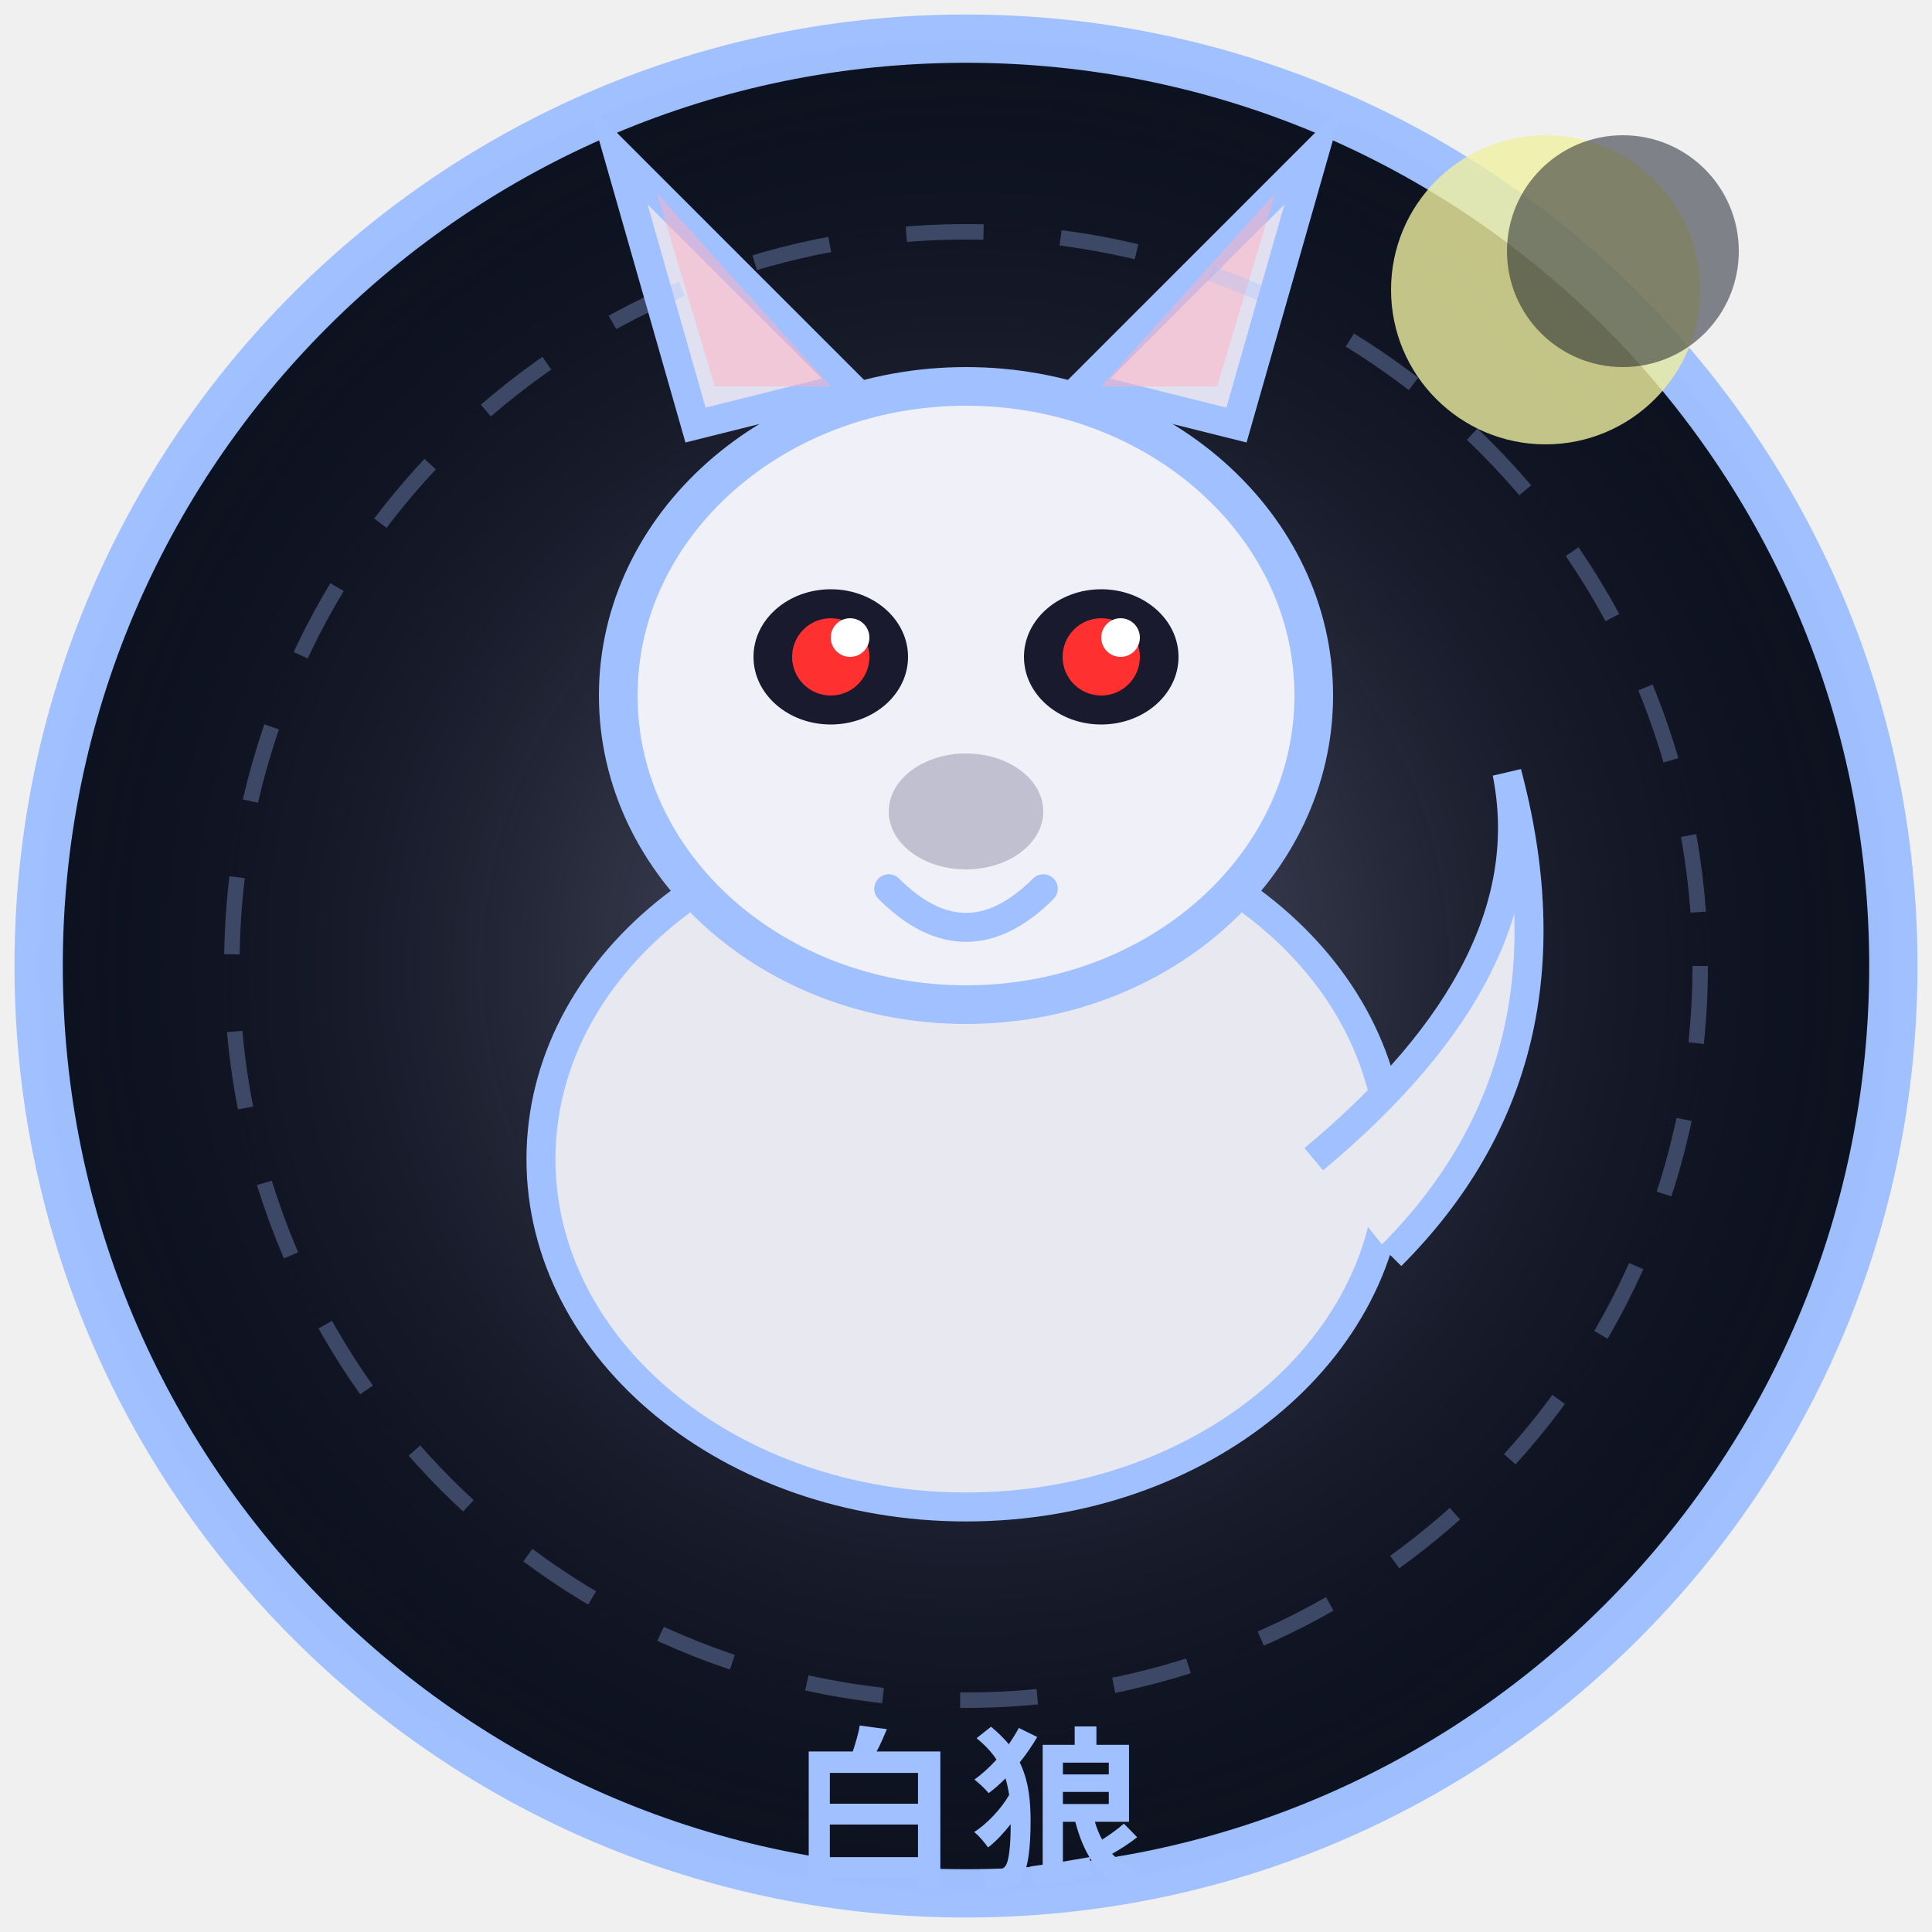
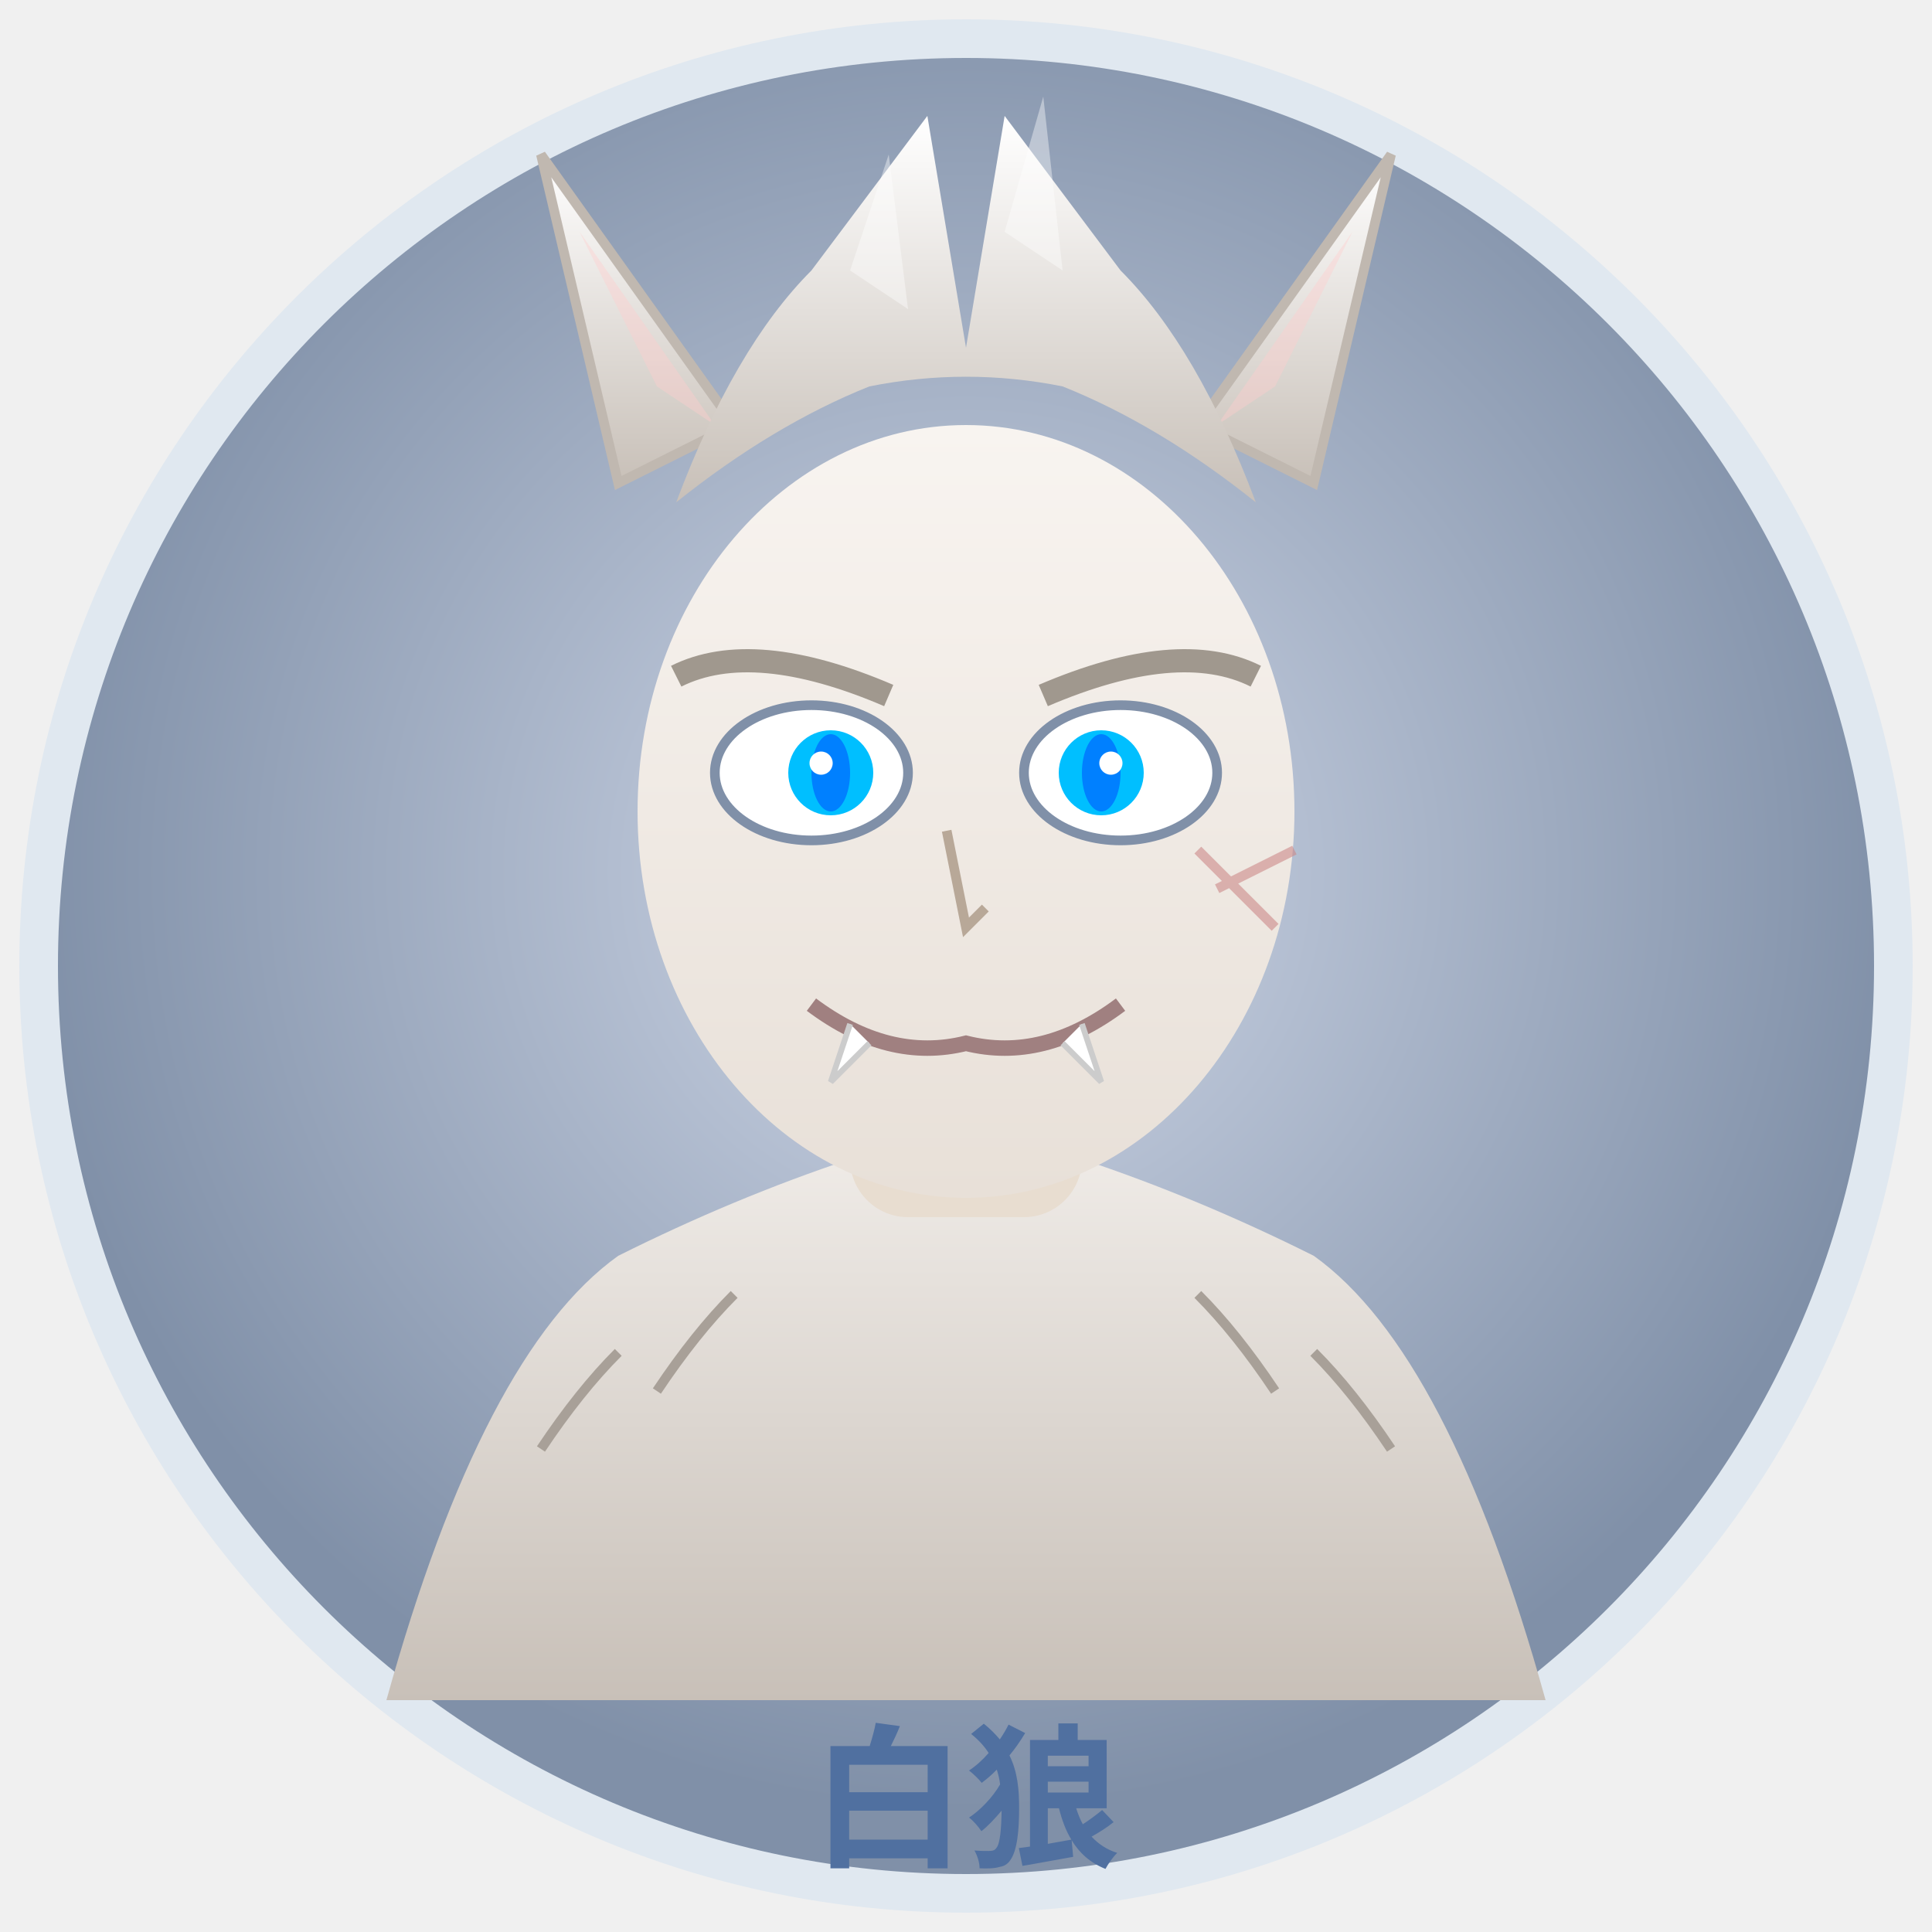
- <svg xmlns="http://www.w3.org/2000/svg" viewBox="0 0 100 100">
+ <svg xmlns="http://www.w3.org/2000/svg" viewBox="0 0 100 100" width="100" height="100">
  <defs>
-     <radialGradient id="m3Glow" cx="50%" cy="50%" r="50%">
-       <stop offset="0%" stop-color="#E0E0FF" stop-opacity="0.4" />
-       <stop offset="100%" stop-color="#0D0A1A" stop-opacity="0" />
+     <radialGradient id="m3bg" cx="50%" cy="45%" r="50%">
+       <stop offset="0%" stop-color="#d0d8e8" />
+       <stop offset="100%" stop-color="#8090a8" />
    </radialGradient>
+     <linearGradient id="m3face" x1="0" y1="0" x2="0" y2="1">
+       <stop offset="0%" stop-color="#f8f4f0" />
+       <stop offset="100%" stop-color="#e8e0d8" />
+     </linearGradient>
+     <linearGradient id="m3hair" x1="0" y1="1" x2="0" y2="0">
+       <stop offset="0%" stop-color="#c8c0b8" />
+       <stop offset="100%" stop-color="#ffffff" />
+     </linearGradient>
+     <linearGradient id="m3fur" x1="0" y1="0" x2="0" y2="1">
+       <stop offset="0%" stop-color="#f0ece8" />
+       <stop offset="100%" stop-color="#c8c0b8" />
+     </linearGradient>
+     <filter id="m3glow">
+       <feGaussianBlur stdDeviation="1.2" result="blur" />
+       <feMerge>
+         <feMergeNode in="blur" />
+         <feMergeNode in="SourceGraphic" />
+       </feMerge>
+     </filter>
  </defs>
-   <circle cx="50" cy="50" r="48" fill="#0D1220" stroke="#A0C0FF" stroke-width="2.5" />
-   <circle cx="50" cy="50" r="48" fill="url(#m3Glow)" />
-   <ellipse cx="50" cy="60" rx="22" ry="18" fill="#E8E8F0" stroke="#A0C0FF" stroke-width="1.5" />
-   <ellipse cx="50" cy="36" rx="18" ry="16" fill="#F0F0F8" stroke="#A0C0FF" stroke-width="2" />
-   <polygon points="36,22 32,8 44,20" fill="#E0E0F0" stroke="#A0C0FF" stroke-width="1.5" />
-   <polygon points="64,22 68,8 56,20" fill="#E0E0F0" stroke="#A0C0FF" stroke-width="1.5" />
-   <polygon points="37,20 34,10 43,20" fill="#FFB0C0" opacity="0.5" />
-   <polygon points="63,20 66,10 57,20" fill="#FFB0C0" opacity="0.5" />
-   <ellipse cx="43" cy="34" rx="4" ry="3.5" fill="#1A1A2E" />
-   <ellipse cx="57" cy="34" rx="4" ry="3.5" fill="#1A1A2E" />
-   <circle cx="43" cy="34" r="2" fill="#FF3030" />
-   <circle cx="57" cy="34" r="2" fill="#FF3030" />
-   <circle cx="44" cy="33" r="1" fill="white" />
-   <circle cx="58" cy="33" r="1" fill="white" />
-   <ellipse cx="50" cy="42" rx="4" ry="3" fill="#C0C0D0" />
-   <path d="M46 46 Q50 50 54 46" fill="none" stroke="#A0C0FF" stroke-width="1.5" stroke-linecap="round" />
-   <path d="M68 60 Q80 50 78 40 Q82 55 72 65" fill="#E8E8F0" stroke="#A0C0FF" stroke-width="1.5" />
-   <circle cx="50" cy="50" r="38" fill="none" stroke="#A0C0FF" stroke-width="0.8" opacity="0.3" stroke-dasharray="4 4" />
-   <circle cx="80" cy="15" r="8" fill="#F0F0A0" opacity="0.8" />
-   <circle cx="84" cy="13" r="6" fill="#0D1220" opacity="0.5" />
-   <text x="50" y="97" font-family="Arial" font-size="9" font-weight="900" fill="#A0C0FF" text-anchor="middle" letter-spacing="0.5">白狼</text>
+   <circle cx="50" cy="50" r="48" fill="url(#m3bg)" stroke="#e0e8f0" stroke-width="2" />
+   <path d="M20,88 Q25,70 32,65 Q38,62 44,60 L50,59 L56,60 Q62,62 68,65 Q75,70 80,88" fill="url(#m3fur)" />
+   <path d="M28,75 Q30,72 32,70" stroke="#a8a098" stroke-width="0.5" fill="none" />
+   <path d="M34,72 Q36,69 38,67" stroke="#a8a098" stroke-width="0.5" fill="none" />
+   <path d="M72,75 Q70,72 68,70" stroke="#a8a098" stroke-width="0.5" fill="none" />
+   <path d="M66,72 Q64,69 62,67" stroke="#a8a098" stroke-width="0.5" fill="none" />
+   <rect x="44" y="56" width="12" height="7" rx="3" fill="#e8ddd0" />
+   <ellipse cx="50" cy="42" rx="17" ry="20" fill="url(#m3face)" />
+   <path d="M32,25 L28,8 L38,22Z" fill="url(#m3hair)" stroke="#c0b8b0" stroke-width="0.5" />
+   <path d="M34,20 L30,12 L37,22Z" fill="#ffcccc" opacity="0.4" />
+   <path d="M68,25 L72,8 L62,22Z" fill="url(#m3hair)" stroke="#c0b8b0" stroke-width="0.5" />
+   <path d="M66,20 L70,12 L63,22Z" fill="#ffcccc" opacity="0.4" />
+   <path d="M35,26 Q38,18 42,14 Q45,10 48,6 Q49,12 50,18 Q51,12 52,6 Q55,10 58,14 Q62,18 65,26 Q60,22 55,20 Q50,19 45,20 Q40,22 35,26Z" fill="url(#m3hair)" />
+   <path d="M44,14 L46,8 L47,16" fill="white" opacity="0.4" />
+   <path d="M52,12 L54,5 L55,14" fill="white" opacity="0.4" />
+   <ellipse cx="42" cy="40" rx="5" ry="3.5" fill="white" stroke="#8090a8" stroke-width="0.5" />
+   <circle cx="43" cy="40" r="2.2" fill="#00BFFF" />
+   <ellipse cx="43" cy="40" rx="1" ry="2" fill="#0080FF" />
+   <circle cx="42.5" cy="39.5" r="0.6" fill="white" />
+   <ellipse cx="58" cy="40" rx="5" ry="3.5" fill="white" stroke="#8090a8" stroke-width="0.5" />
+   <circle cx="57" cy="40" r="2.2" fill="#00BFFF" />
+   <ellipse cx="57" cy="40" rx="1" ry="2" fill="#0080FF" />
+   <circle cx="57.5" cy="39.5" r="0.6" fill="white" />
+   <path d="M35,35 Q39,33 46,36" stroke="#a0988e" stroke-width="1.2" fill="none" />
+   <path d="M54,36 Q61,33 65,35" stroke="#a0988e" stroke-width="1.2" fill="none" />
+   <path d="M49,43 L50,48 L51,47" stroke="#b8a898" stroke-width="0.5" fill="none" />
+   <path d="M42,52 Q46,55 50,54 Q54,55 58,52" stroke="#a08080" stroke-width="0.8" fill="none" />
+   <path d="M44,53 L43,56 L45,54" fill="white" stroke="#ccc" stroke-width="0.3" />
+   <path d="M56,53 L57,56 L55,54" fill="white" stroke="#ccc" stroke-width="0.3" />
+   <path d="M62,44 L66,48 M63,46 L67,44" stroke="#cc8888" stroke-width="0.5" opacity="0.6" />
+   <text x="50" y="96" text-anchor="middle" font-size="8" font-weight="bold" fill="#5070a0" font-family="serif">白狼</text>
</svg>
